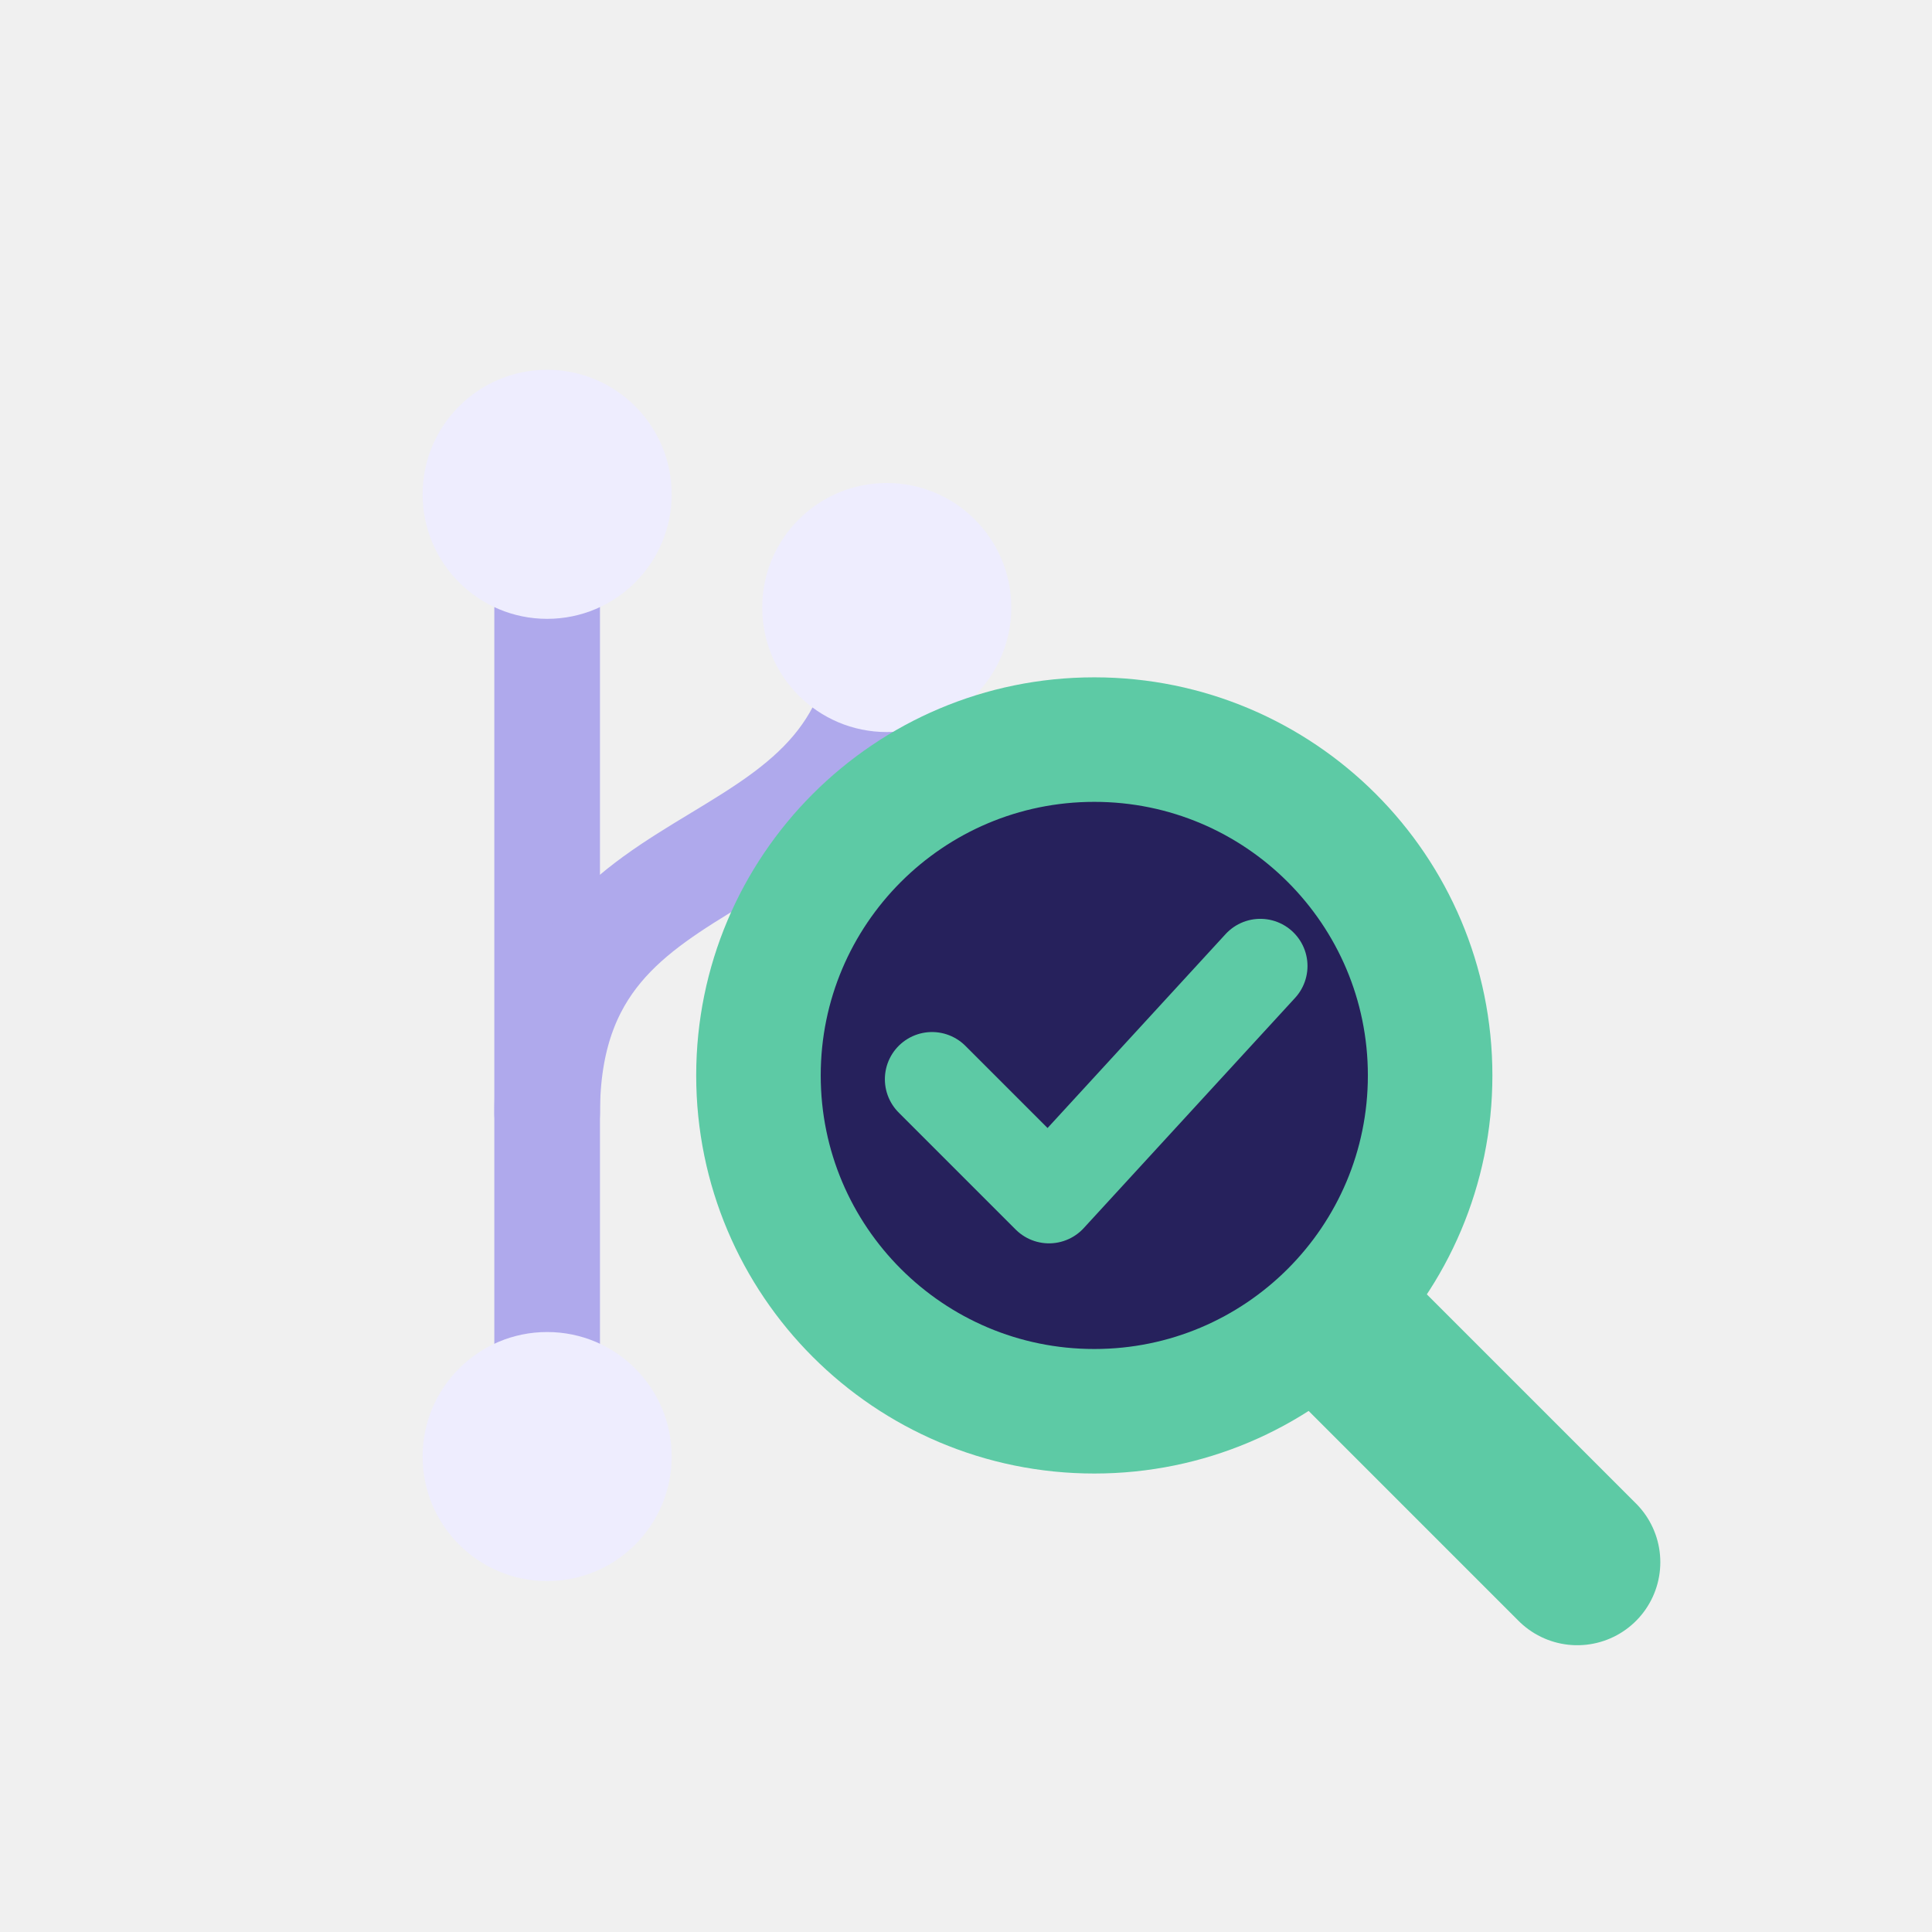
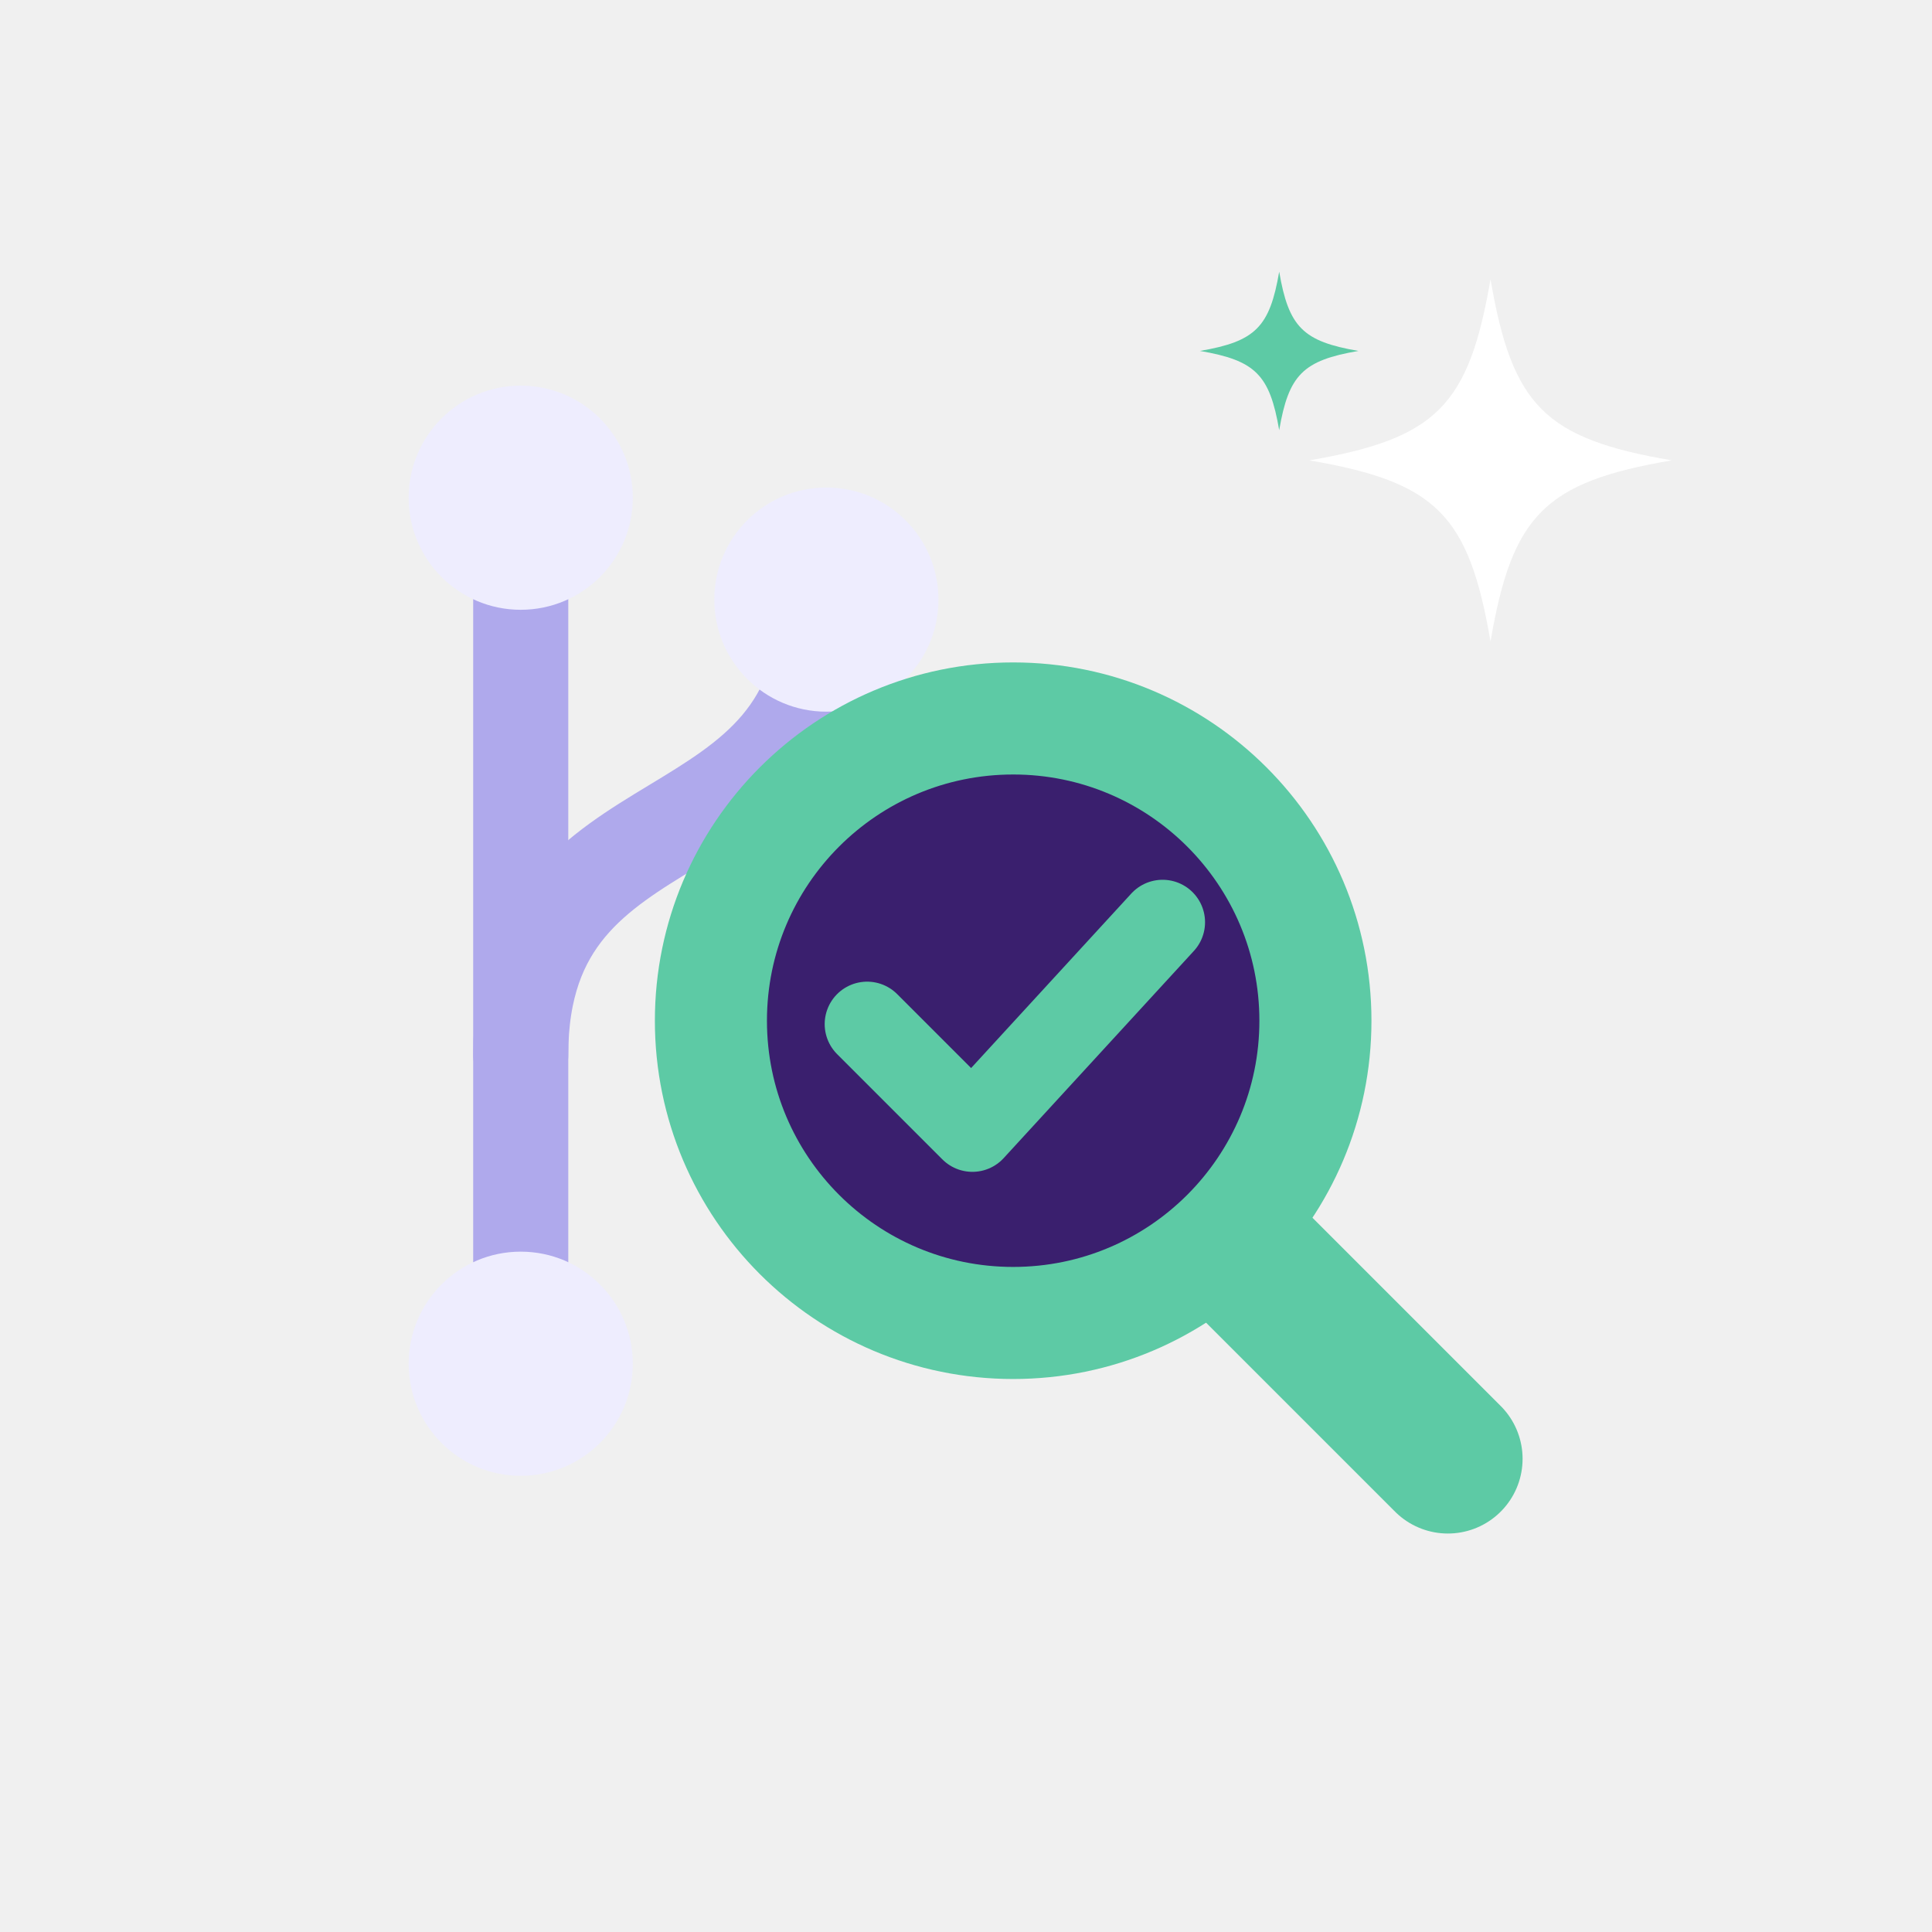
<svg xmlns="http://www.w3.org/2000/svg" width="1024" height="1024" viewBox="0 0 1024 1024" fill="none">
-   <path d="M290 262V772" stroke="#AFA9EC" stroke-width="56" stroke-linecap="round" />
-   <path d="M290 590C290 430 470 480 470 322" stroke="#AFA9EC" stroke-width="56" stroke-linecap="round" />
-   <circle cx="290" cy="262" r="66" fill="#EEEDFE" />
-   <circle cx="290" cy="772" r="66" fill="#EEEDFE" />
-   <circle cx="470" cy="322" r="66" fill="#EEEDFE" />
-   <circle cx="580" cy="570" r="178" fill="#26215C" stroke="#5DCAA5" stroke-width="66" />
-   <path d="M494 572L556 634L668 512" stroke="#5DCAA5" stroke-width="50" stroke-linecap="round" stroke-linejoin="round" />
-   <path d="M720 712L836 828" stroke="#5DCAA5" stroke-width="88" stroke-linecap="round" />
+   <g transform="translate(15 28) scale(.9)">
+     <path d="M290 262V772" stroke="#AFA9EC" stroke-width="56" stroke-linecap="round" />
+     <path d="M290 590C290 430 470 480 470 322" stroke="#AFA9EC" stroke-width="56" stroke-linecap="round" />
+     <circle cx="290" cy="262" r="66" fill="#EEEDFE" />
+     <circle cx="290" cy="772" r="66" fill="#EEEDFE" />
+     <circle cx="470" cy="322" r="66" fill="#EEEDFE" />
+     <circle cx="580" cy="570" r="178" fill="#3A1F6E" stroke="#5DCAA5" stroke-width="66" />
+     <path d="M494 572L556 634L668 512" stroke="#5DCAA5" stroke-width="50" stroke-linecap="round" stroke-linejoin="round" />
+     <path d="M720 712L836 828" stroke="#5DCAA5" stroke-width="88" stroke-linecap="round" />
+   </g>
+   <path transform="translate(790 244) scale(96)" fill="#FFFFFF" d="M0-1C.12-.3.3-.12 1 0 .3.12.12.3 0 1-.12.3-.3.12-1 0-.3-.12-.12-.3 0-1Z" />
+   <path transform="translate(678 186) scale(42)" fill="#5DCAA5" d="M0-1C.12-.3.3-.12 1 0 .3.12.12.3 0 1-.12.3-.3.12-1 0-.3-.12-.12-.3 0-1Z" />
</svg>
